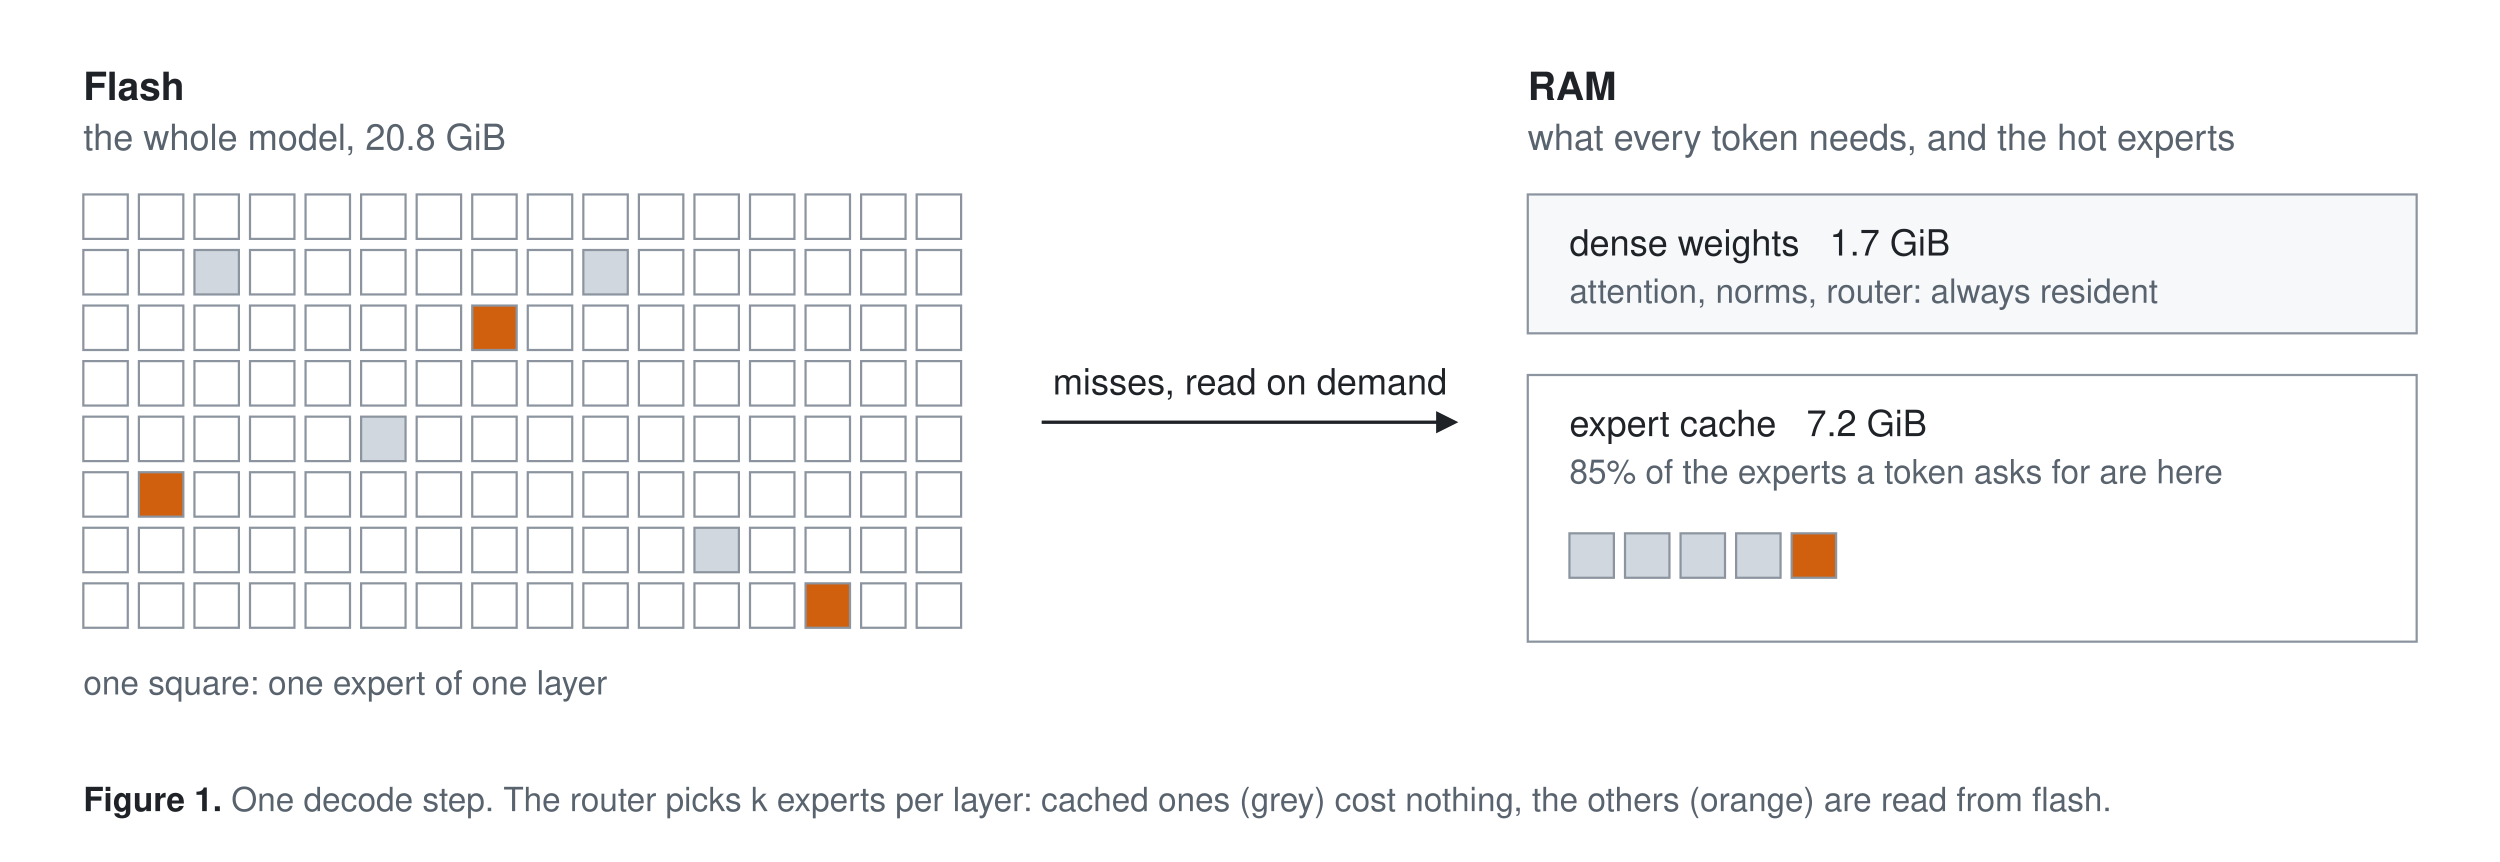
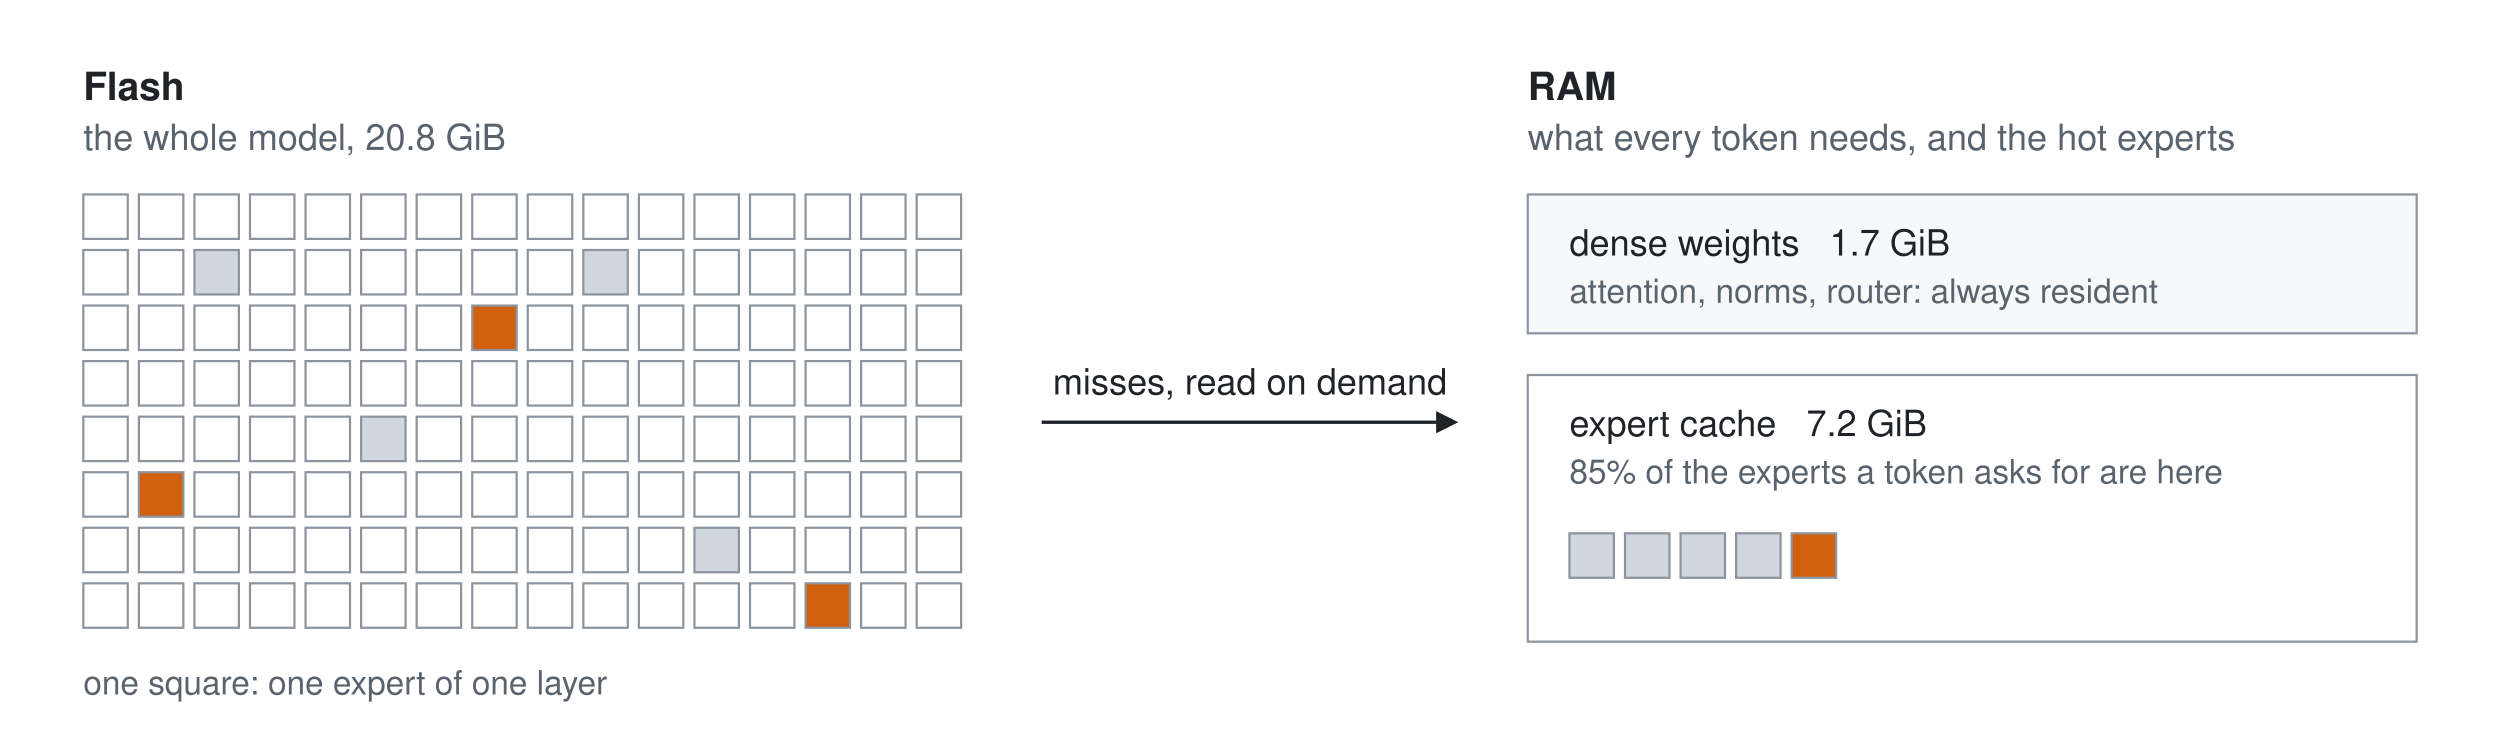
- <svg xmlns="http://www.w3.org/2000/svg" viewBox="0 0 900 310" width="900" height="310" font-family="-apple-system, 'Segoe UI', Helvetica, Arial, sans-serif">
+ <svg xmlns="http://www.w3.org/2000/svg" viewBox="0 0 900 266" width="900" height="266" font-family="-apple-system, 'Segoe UI', Helvetica, Arial, sans-serif">
  <text x="30" y="36" font-size="14" fill="#1f2328" font-weight="700" text-anchor="start" font-family="-apple-system, 'Segoe UI', Helvetica, Arial, sans-serif" xml:space="preserve">Flash</text>
  <text x="30" y="54" font-size="13" fill="#59636e" font-weight="400" text-anchor="start" font-family="-apple-system, 'Segoe UI', Helvetica, Arial, sans-serif" xml:space="preserve">the whole model, 20.8 GiB</text>
  <rect x="30" y="70" width="16" height="16" fill="none" stroke="#8c959f" stroke-width="0.8" />
  <rect x="50" y="70" width="16" height="16" fill="none" stroke="#8c959f" stroke-width="0.8" />
  <rect x="70" y="70" width="16" height="16" fill="none" stroke="#8c959f" stroke-width="0.8" />
  <rect x="90" y="70" width="16" height="16" fill="none" stroke="#8c959f" stroke-width="0.8" />
  <rect x="110" y="70" width="16" height="16" fill="none" stroke="#8c959f" stroke-width="0.8" />
  <rect x="130" y="70" width="16" height="16" fill="none" stroke="#8c959f" stroke-width="0.8" />
  <rect x="150" y="70" width="16" height="16" fill="none" stroke="#8c959f" stroke-width="0.8" />
  <rect x="170" y="70" width="16" height="16" fill="none" stroke="#8c959f" stroke-width="0.8" />
  <rect x="190" y="70" width="16" height="16" fill="none" stroke="#8c959f" stroke-width="0.8" />
  <rect x="210" y="70" width="16" height="16" fill="none" stroke="#8c959f" stroke-width="0.8" />
  <rect x="230" y="70" width="16" height="16" fill="none" stroke="#8c959f" stroke-width="0.8" />
  <rect x="250" y="70" width="16" height="16" fill="none" stroke="#8c959f" stroke-width="0.8" />
  <rect x="270" y="70" width="16" height="16" fill="none" stroke="#8c959f" stroke-width="0.8" />
  <rect x="290" y="70" width="16" height="16" fill="none" stroke="#8c959f" stroke-width="0.8" />
  <rect x="310" y="70" width="16" height="16" fill="none" stroke="#8c959f" stroke-width="0.8" />
  <rect x="330" y="70" width="16" height="16" fill="none" stroke="#8c959f" stroke-width="0.8" />
  <rect x="30" y="90" width="16" height="16" fill="none" stroke="#8c959f" stroke-width="0.8" />
  <rect x="50" y="90" width="16" height="16" fill="none" stroke="#8c959f" stroke-width="0.8" />
  <rect x="70" y="90" width="16" height="16" fill="#d0d7de" stroke="#8c959f" stroke-width="0.8" />
  <rect x="90" y="90" width="16" height="16" fill="none" stroke="#8c959f" stroke-width="0.8" />
  <rect x="110" y="90" width="16" height="16" fill="none" stroke="#8c959f" stroke-width="0.8" />
  <rect x="130" y="90" width="16" height="16" fill="none" stroke="#8c959f" stroke-width="0.8" />
  <rect x="150" y="90" width="16" height="16" fill="none" stroke="#8c959f" stroke-width="0.8" />
  <rect x="170" y="90" width="16" height="16" fill="none" stroke="#8c959f" stroke-width="0.8" />
  <rect x="190" y="90" width="16" height="16" fill="none" stroke="#8c959f" stroke-width="0.8" />
  <rect x="210" y="90" width="16" height="16" fill="#d0d7de" stroke="#8c959f" stroke-width="0.8" />
  <rect x="230" y="90" width="16" height="16" fill="none" stroke="#8c959f" stroke-width="0.8" />
  <rect x="250" y="90" width="16" height="16" fill="none" stroke="#8c959f" stroke-width="0.8" />
  <rect x="270" y="90" width="16" height="16" fill="none" stroke="#8c959f" stroke-width="0.8" />
  <rect x="290" y="90" width="16" height="16" fill="none" stroke="#8c959f" stroke-width="0.8" />
  <rect x="310" y="90" width="16" height="16" fill="none" stroke="#8c959f" stroke-width="0.8" />
  <rect x="330" y="90" width="16" height="16" fill="none" stroke="#8c959f" stroke-width="0.8" />
  <rect x="30" y="110" width="16" height="16" fill="none" stroke="#8c959f" stroke-width="0.8" />
  <rect x="50" y="110" width="16" height="16" fill="none" stroke="#8c959f" stroke-width="0.8" />
  <rect x="70" y="110" width="16" height="16" fill="none" stroke="#8c959f" stroke-width="0.8" />
  <rect x="90" y="110" width="16" height="16" fill="none" stroke="#8c959f" stroke-width="0.8" />
  <rect x="110" y="110" width="16" height="16" fill="none" stroke="#8c959f" stroke-width="0.8" />
  <rect x="130" y="110" width="16" height="16" fill="none" stroke="#8c959f" stroke-width="0.8" />
  <rect x="150" y="110" width="16" height="16" fill="none" stroke="#8c959f" stroke-width="0.8" />
  <rect x="170" y="110" width="16" height="16" fill="#d1600e" stroke="#8c959f" stroke-width="0.8" />
  <rect x="190" y="110" width="16" height="16" fill="none" stroke="#8c959f" stroke-width="0.8" />
  <rect x="210" y="110" width="16" height="16" fill="none" stroke="#8c959f" stroke-width="0.8" />
  <rect x="230" y="110" width="16" height="16" fill="none" stroke="#8c959f" stroke-width="0.8" />
  <rect x="250" y="110" width="16" height="16" fill="none" stroke="#8c959f" stroke-width="0.8" />
  <rect x="270" y="110" width="16" height="16" fill="none" stroke="#8c959f" stroke-width="0.8" />
  <rect x="290" y="110" width="16" height="16" fill="none" stroke="#8c959f" stroke-width="0.8" />
  <rect x="310" y="110" width="16" height="16" fill="none" stroke="#8c959f" stroke-width="0.8" />
  <rect x="330" y="110" width="16" height="16" fill="none" stroke="#8c959f" stroke-width="0.8" />
  <rect x="30" y="130" width="16" height="16" fill="none" stroke="#8c959f" stroke-width="0.8" />
  <rect x="50" y="130" width="16" height="16" fill="none" stroke="#8c959f" stroke-width="0.8" />
  <rect x="70" y="130" width="16" height="16" fill="none" stroke="#8c959f" stroke-width="0.8" />
  <rect x="90" y="130" width="16" height="16" fill="none" stroke="#8c959f" stroke-width="0.8" />
  <rect x="110" y="130" width="16" height="16" fill="none" stroke="#8c959f" stroke-width="0.8" />
  <rect x="130" y="130" width="16" height="16" fill="none" stroke="#8c959f" stroke-width="0.8" />
  <rect x="150" y="130" width="16" height="16" fill="none" stroke="#8c959f" stroke-width="0.8" />
  <rect x="170" y="130" width="16" height="16" fill="none" stroke="#8c959f" stroke-width="0.8" />
  <rect x="190" y="130" width="16" height="16" fill="none" stroke="#8c959f" stroke-width="0.8" />
  <rect x="210" y="130" width="16" height="16" fill="none" stroke="#8c959f" stroke-width="0.8" />
  <rect x="230" y="130" width="16" height="16" fill="none" stroke="#8c959f" stroke-width="0.8" />
  <rect x="250" y="130" width="16" height="16" fill="none" stroke="#8c959f" stroke-width="0.8" />
  <rect x="270" y="130" width="16" height="16" fill="none" stroke="#8c959f" stroke-width="0.8" />
  <rect x="290" y="130" width="16" height="16" fill="none" stroke="#8c959f" stroke-width="0.8" />
  <rect x="310" y="130" width="16" height="16" fill="none" stroke="#8c959f" stroke-width="0.8" />
  <rect x="330" y="130" width="16" height="16" fill="none" stroke="#8c959f" stroke-width="0.8" />
  <rect x="30" y="150" width="16" height="16" fill="none" stroke="#8c959f" stroke-width="0.8" />
  <rect x="50" y="150" width="16" height="16" fill="none" stroke="#8c959f" stroke-width="0.8" />
  <rect x="70" y="150" width="16" height="16" fill="none" stroke="#8c959f" stroke-width="0.8" />
  <rect x="90" y="150" width="16" height="16" fill="none" stroke="#8c959f" stroke-width="0.8" />
  <rect x="110" y="150" width="16" height="16" fill="none" stroke="#8c959f" stroke-width="0.8" />
  <rect x="130" y="150" width="16" height="16" fill="#d0d7de" stroke="#8c959f" stroke-width="0.8" />
  <rect x="150" y="150" width="16" height="16" fill="none" stroke="#8c959f" stroke-width="0.8" />
  <rect x="170" y="150" width="16" height="16" fill="none" stroke="#8c959f" stroke-width="0.8" />
  <rect x="190" y="150" width="16" height="16" fill="none" stroke="#8c959f" stroke-width="0.8" />
  <rect x="210" y="150" width="16" height="16" fill="none" stroke="#8c959f" stroke-width="0.8" />
  <rect x="230" y="150" width="16" height="16" fill="none" stroke="#8c959f" stroke-width="0.8" />
  <rect x="250" y="150" width="16" height="16" fill="none" stroke="#8c959f" stroke-width="0.8" />
  <rect x="270" y="150" width="16" height="16" fill="none" stroke="#8c959f" stroke-width="0.8" />
  <rect x="290" y="150" width="16" height="16" fill="none" stroke="#8c959f" stroke-width="0.8" />
  <rect x="310" y="150" width="16" height="16" fill="none" stroke="#8c959f" stroke-width="0.8" />
  <rect x="330" y="150" width="16" height="16" fill="none" stroke="#8c959f" stroke-width="0.8" />
  <rect x="30" y="170" width="16" height="16" fill="none" stroke="#8c959f" stroke-width="0.8" />
  <rect x="50" y="170" width="16" height="16" fill="#d1600e" stroke="#8c959f" stroke-width="0.8" />
  <rect x="70" y="170" width="16" height="16" fill="none" stroke="#8c959f" stroke-width="0.8" />
  <rect x="90" y="170" width="16" height="16" fill="none" stroke="#8c959f" stroke-width="0.8" />
  <rect x="110" y="170" width="16" height="16" fill="none" stroke="#8c959f" stroke-width="0.8" />
  <rect x="130" y="170" width="16" height="16" fill="none" stroke="#8c959f" stroke-width="0.8" />
  <rect x="150" y="170" width="16" height="16" fill="none" stroke="#8c959f" stroke-width="0.8" />
  <rect x="170" y="170" width="16" height="16" fill="none" stroke="#8c959f" stroke-width="0.8" />
  <rect x="190" y="170" width="16" height="16" fill="none" stroke="#8c959f" stroke-width="0.8" />
  <rect x="210" y="170" width="16" height="16" fill="none" stroke="#8c959f" stroke-width="0.8" />
  <rect x="230" y="170" width="16" height="16" fill="none" stroke="#8c959f" stroke-width="0.8" />
  <rect x="250" y="170" width="16" height="16" fill="none" stroke="#8c959f" stroke-width="0.8" />
  <rect x="270" y="170" width="16" height="16" fill="none" stroke="#8c959f" stroke-width="0.8" />
  <rect x="290" y="170" width="16" height="16" fill="none" stroke="#8c959f" stroke-width="0.8" />
  <rect x="310" y="170" width="16" height="16" fill="none" stroke="#8c959f" stroke-width="0.8" />
  <rect x="330" y="170" width="16" height="16" fill="none" stroke="#8c959f" stroke-width="0.8" />
  <rect x="30" y="190" width="16" height="16" fill="none" stroke="#8c959f" stroke-width="0.8" />
  <rect x="50" y="190" width="16" height="16" fill="none" stroke="#8c959f" stroke-width="0.8" />
  <rect x="70" y="190" width="16" height="16" fill="none" stroke="#8c959f" stroke-width="0.8" />
  <rect x="90" y="190" width="16" height="16" fill="none" stroke="#8c959f" stroke-width="0.8" />
  <rect x="110" y="190" width="16" height="16" fill="none" stroke="#8c959f" stroke-width="0.8" />
  <rect x="130" y="190" width="16" height="16" fill="none" stroke="#8c959f" stroke-width="0.8" />
  <rect x="150" y="190" width="16" height="16" fill="none" stroke="#8c959f" stroke-width="0.8" />
  <rect x="170" y="190" width="16" height="16" fill="none" stroke="#8c959f" stroke-width="0.8" />
  <rect x="190" y="190" width="16" height="16" fill="none" stroke="#8c959f" stroke-width="0.8" />
  <rect x="210" y="190" width="16" height="16" fill="none" stroke="#8c959f" stroke-width="0.8" />
  <rect x="230" y="190" width="16" height="16" fill="none" stroke="#8c959f" stroke-width="0.8" />
  <rect x="250" y="190" width="16" height="16" fill="#d0d7de" stroke="#8c959f" stroke-width="0.8" />
  <rect x="270" y="190" width="16" height="16" fill="none" stroke="#8c959f" stroke-width="0.8" />
  <rect x="290" y="190" width="16" height="16" fill="none" stroke="#8c959f" stroke-width="0.8" />
  <rect x="310" y="190" width="16" height="16" fill="none" stroke="#8c959f" stroke-width="0.8" />
  <rect x="330" y="190" width="16" height="16" fill="none" stroke="#8c959f" stroke-width="0.8" />
  <rect x="30" y="210" width="16" height="16" fill="none" stroke="#8c959f" stroke-width="0.8" />
  <rect x="50" y="210" width="16" height="16" fill="none" stroke="#8c959f" stroke-width="0.8" />
  <rect x="70" y="210" width="16" height="16" fill="none" stroke="#8c959f" stroke-width="0.8" />
  <rect x="90" y="210" width="16" height="16" fill="none" stroke="#8c959f" stroke-width="0.8" />
  <rect x="110" y="210" width="16" height="16" fill="none" stroke="#8c959f" stroke-width="0.8" />
  <rect x="130" y="210" width="16" height="16" fill="none" stroke="#8c959f" stroke-width="0.8" />
  <rect x="150" y="210" width="16" height="16" fill="none" stroke="#8c959f" stroke-width="0.8" />
  <rect x="170" y="210" width="16" height="16" fill="none" stroke="#8c959f" stroke-width="0.8" />
  <rect x="190" y="210" width="16" height="16" fill="none" stroke="#8c959f" stroke-width="0.8" />
  <rect x="210" y="210" width="16" height="16" fill="none" stroke="#8c959f" stroke-width="0.8" />
  <rect x="230" y="210" width="16" height="16" fill="none" stroke="#8c959f" stroke-width="0.8" />
  <rect x="250" y="210" width="16" height="16" fill="none" stroke="#8c959f" stroke-width="0.8" />
  <rect x="270" y="210" width="16" height="16" fill="none" stroke="#8c959f" stroke-width="0.8" />
  <rect x="290" y="210" width="16" height="16" fill="#d1600e" stroke="#8c959f" stroke-width="0.8" />
  <rect x="310" y="210" width="16" height="16" fill="none" stroke="#8c959f" stroke-width="0.8" />
  <rect x="330" y="210" width="16" height="16" fill="none" stroke="#8c959f" stroke-width="0.8" />
  <text x="30" y="250" font-size="12" fill="#59636e" font-weight="400" text-anchor="start" font-family="-apple-system, 'Segoe UI', Helvetica, Arial, sans-serif" xml:space="preserve">one square: one expert of one layer</text>
  <text x="450" y="142" font-size="13" fill="#1f2328" font-weight="400" text-anchor="middle" font-family="-apple-system, 'Segoe UI', Helvetica, Arial, sans-serif" xml:space="preserve">misses, read on demand</text>
  <line x1="375" y1="152" x2="519" y2="152" stroke="#1f2328" stroke-width="1.2" />
  <path d="M517,148L525,152L517,156z" fill="#1f2328" />
  <text x="550" y="36" font-size="14" fill="#1f2328" font-weight="700" text-anchor="start" font-family="-apple-system, 'Segoe UI', Helvetica, Arial, sans-serif" xml:space="preserve">RAM</text>
  <text x="550" y="54" font-size="13" fill="#59636e" font-weight="400" text-anchor="start" font-family="-apple-system, 'Segoe UI', Helvetica, Arial, sans-serif" xml:space="preserve">what every token needs, and the hot experts</text>
  <rect x="550" y="70" width="320" height="50" fill="#f6f8fa" stroke="#8c959f" stroke-width="0.8" />
  <text x="565" y="92" font-size="13" fill="#1f2328" font-weight="400" text-anchor="start" font-family="-apple-system, 'Segoe UI', Helvetica, Arial, sans-serif" xml:space="preserve">dense weights   1.7 GiB</text>
  <text x="565" y="109" font-size="12" fill="#59636e" font-weight="400" text-anchor="start" font-family="-apple-system, 'Segoe UI', Helvetica, Arial, sans-serif" xml:space="preserve">attention, norms, router: always resident</text>
  <rect x="550" y="135" width="320" height="96" fill="none" stroke="#8c959f" stroke-width="0.8" />
  <text x="565" y="157" font-size="13" fill="#1f2328" font-weight="400" text-anchor="start" font-family="-apple-system, 'Segoe UI', Helvetica, Arial, sans-serif" xml:space="preserve">expert cache   7.2 GiB</text>
  <text x="565" y="174" font-size="12" fill="#59636e" font-weight="400" text-anchor="start" font-family="-apple-system, 'Segoe UI', Helvetica, Arial, sans-serif" xml:space="preserve">85% of the experts a token asks for are here</text>
  <rect x="565" y="192" width="16" height="16" fill="#d0d7de" stroke="#8c959f" stroke-width="0.8" />
  <rect x="585" y="192" width="16" height="16" fill="#d0d7de" stroke="#8c959f" stroke-width="0.8" />
  <rect x="605" y="192" width="16" height="16" fill="#d0d7de" stroke="#8c959f" stroke-width="0.8" />
  <rect x="625" y="192" width="16" height="16" fill="#d0d7de" stroke="#8c959f" stroke-width="0.8" />
  <rect x="645" y="192" width="16" height="16" fill="#d1600e" stroke="#8c959f" stroke-width="0.8" />
-   <text x="30" y="292" font-size="12" fill="#59636e" font-family="-apple-system, 'Segoe UI', Helvetica, Arial, sans-serif">
-     <tspan font-weight="700" fill="#1f2328">Figure 1.</tspan> One decode step. The router picks k experts per layer: cached ones (grey) cost nothing, the others (orange) are read from flash.</text>
</svg>
